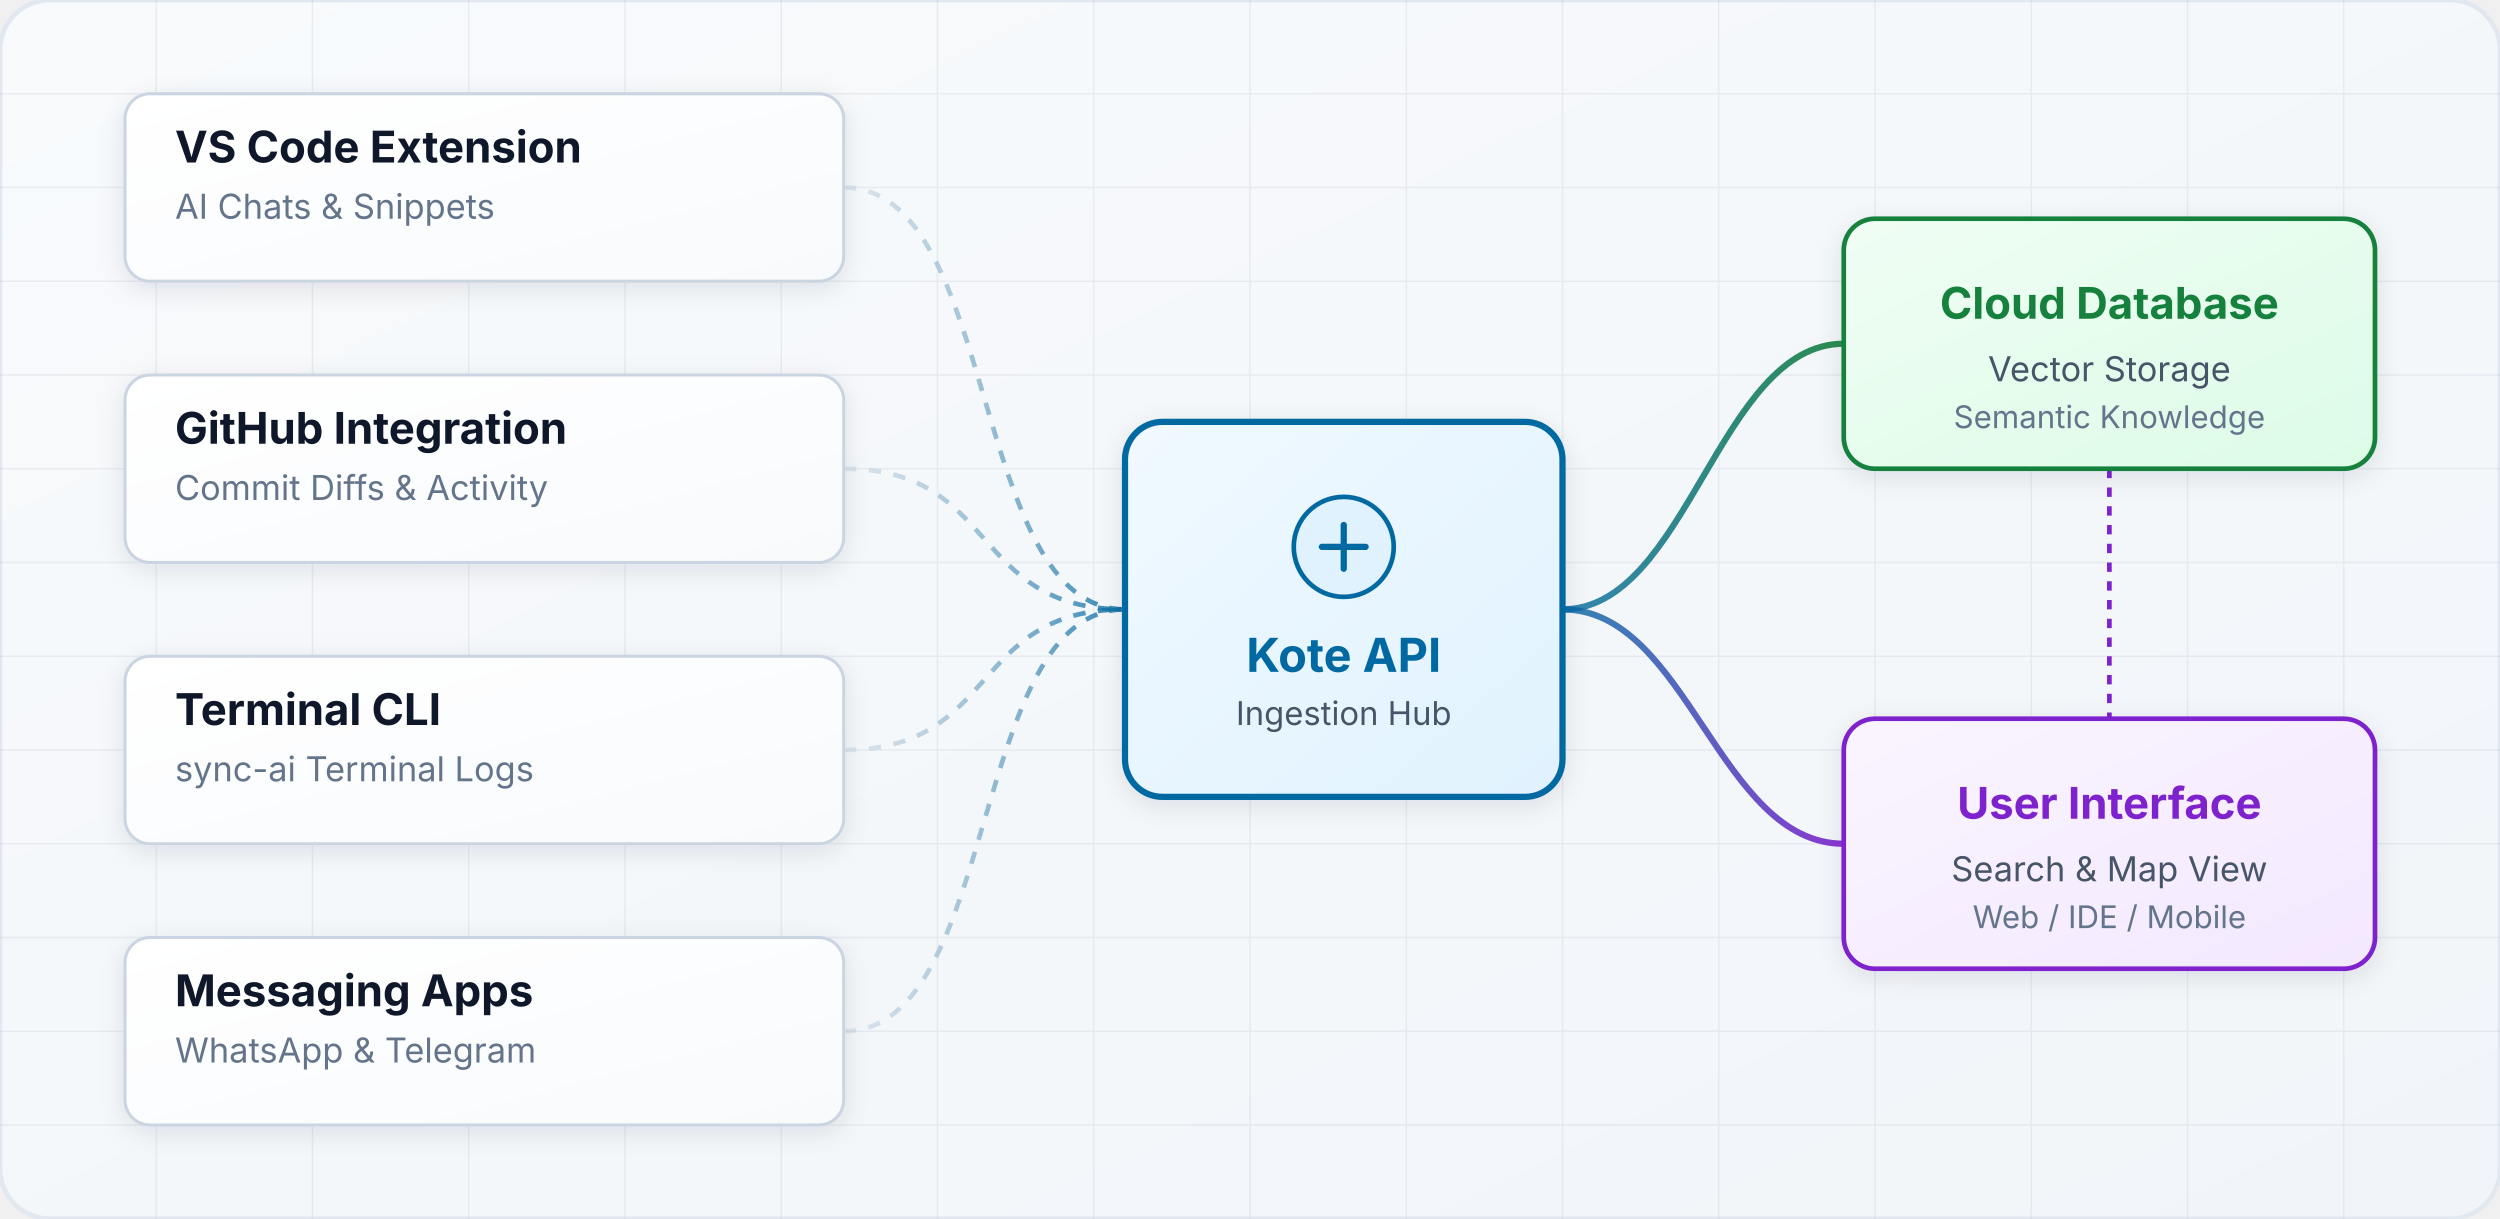
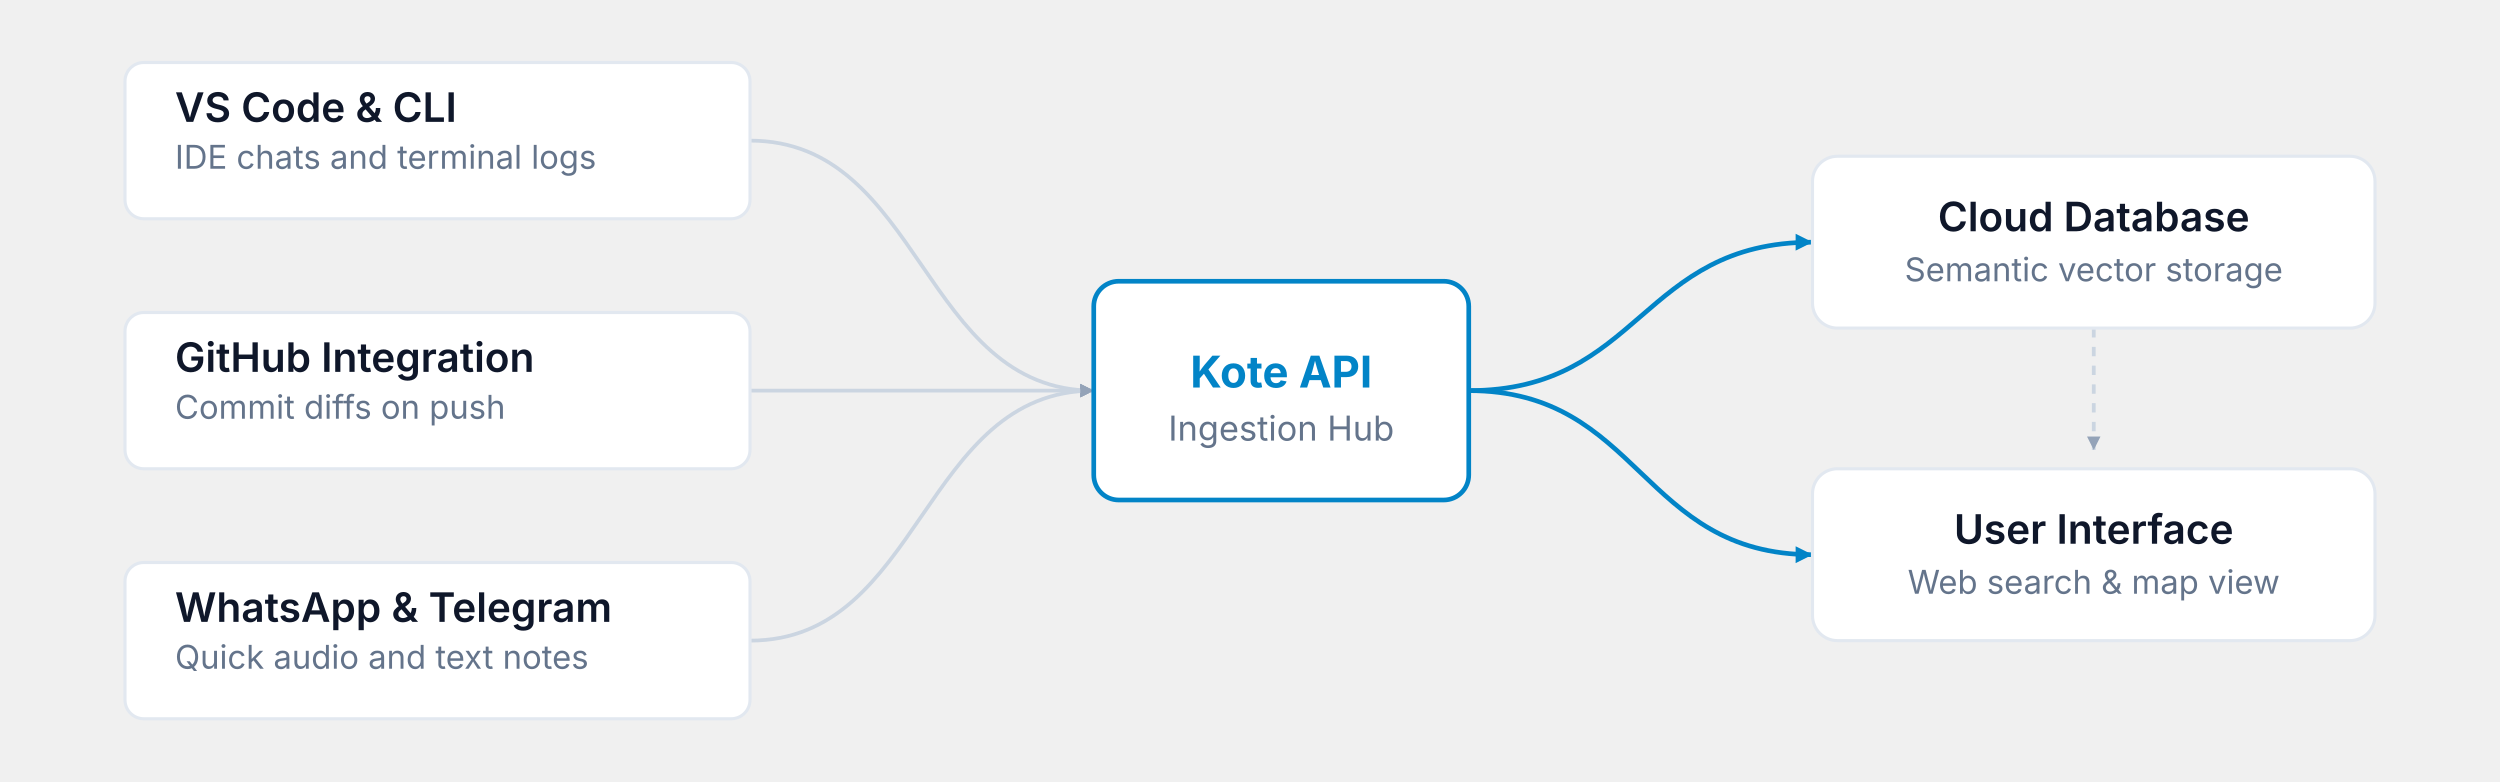
- <svg xmlns="http://www.w3.org/2000/svg" viewBox="0 0 800 390" width="100%" height="100%">
+ <svg xmlns="http://www.w3.org/2000/svg" viewBox="0 0 800 250" width="100%" height="100%">
  <defs>
-     <filter id="card-shadow" x="-10%" y="-10%" width="120%" height="125%" filterUnits="userSpaceOnUse">
-       <feDropShadow dx="0" dy="2" stdDeviation="4" flood-color="#0f172a" flood-opacity="0.1" />
-     </filter>
-     <linearGradient id="bg-grad" x1="0%" y1="0%" x2="100%" y2="100%">
-       <stop offset="0%" stop-color="#f8fafc" />
-       <stop offset="100%" stop-color="#f1f5f9" />
-     </linearGradient>
-     <linearGradient id="source-grad" x1="0%" y1="0%" x2="100%" y2="100%">
-       <stop offset="0%" stop-color="#ffffff" />
-       <stop offset="100%" stop-color="#f8fafc" />
-     </linearGradient>
-     <linearGradient id="api-grad" x1="0%" y1="0%" x2="100%" y2="100%">
-       <stop offset="0%" stop-color="#f0f9ff" />
-       <stop offset="100%" stop-color="#e0f2fe" />
-     </linearGradient>
-     <linearGradient id="db-grad" x1="0%" y1="0%" x2="100%" y2="100%">
-       <stop offset="0%" stop-color="#f0fdf4" />
-       <stop offset="100%" stop-color="#dcfce7" />
-     </linearGradient>
-     <linearGradient id="ui-grad" x1="0%" y1="0%" x2="100%" y2="100%">
-       <stop offset="0%" stop-color="#faf5ff" />
-       <stop offset="100%" stop-color="#f3e8ff" />
-     </linearGradient>
-     <linearGradient id="cyan-fade" x1="0%" y1="0%" x2="100%" y2="0%">
-       <stop offset="0%" stop-color="#cbd5e1" stop-opacity="0.5" />
-       <stop offset="100%" stop-color="#0369a1" stop-opacity="0.8" />
-     </linearGradient>
-     <linearGradient id="green-fade" x1="0%" y1="0%" x2="100%" y2="0%">
-       <stop offset="0%" stop-color="#0369a1" stop-opacity="0.8" />
-       <stop offset="100%" stop-color="#15803d" stop-opacity="0.9" />
-     </linearGradient>
-     <linearGradient id="purple-fade" x1="0%" y1="0%" x2="100%" y2="0%">
-       <stop offset="0%" stop-color="#0369a1" stop-opacity="0.8" />
-       <stop offset="100%" stop-color="#7e22ce" stop-opacity="0.9" />
-     </linearGradient>
+     <marker id="arrow-cyan" viewBox="0 0 10 10" refX="6" refY="5" markerWidth="6" markerHeight="6" orient="auto-start-reverse">
+       <path d="M 0 2 L 6 5 L 0 8 z" fill="#0284c7" />
+     </marker>
+     <marker id="arrow-gray" viewBox="0 0 10 10" refX="6" refY="5" markerWidth="6" markerHeight="6" orient="auto-start-reverse">
+       <path d="M 0 2 L 6 5 L 0 8 z" fill="#94a3b8" />
+     </marker>
  </defs>
-   <rect width="800" height="390" rx="16" fill="url(#bg-grad)" stroke="#e2e8f0" stroke-width="1.5" />
-   <g opacity="0.15">
-     <path d="M 0,30 L 800,30 M 0,60 L 800,60 M 0,90 L 800,90 M 0,120 L 800,120 M 0,150 L 800,150 M 0,180 L 800,180 M 0,210 L 800,210 M 0,240 L 800,240 M 0,270 L 800,270 M 0,300 L 800,300 M 0,330 L 800,330 M 0,360 L 800,360" stroke="#94a3b8" stroke-width="0.5" />
-     <path d="M 50,0 L 50,390 M 100,0 L 100,390 M 150,0 L 150,390 M 200,0 L 200,390 M 250,0 L 250,390 M 300,0 L 300,390 M 350,0 L 350,390 M 400,0 L 400,390 M 450,0 L 450,390 M 500,0 L 500,390 M 550,0 L 550,390 M 600,0 L 600,390 M 650,0 L 650,390 M 700,0 L 700,390 M 750,0 L 750,390" stroke="#94a3b8" stroke-width="0.5" />
+   <g fill="none" stroke="#cbd5e1" stroke-width="1.2">
+     <path d="M 240,45 C 295,45 295,125 350,125" marker-end="url(#arrow-gray)" />
+     <path d="M 240,125 L 350,125" marker-end="url(#arrow-gray)" />
+     <path d="M 240,205 C 295,205 295,125 350,125" marker-end="url(#arrow-gray)" />
  </g>
-   <g fill="none" stroke-width="1.5">
-     <path d="M 270,60 C 320,60 310,195 360,195" stroke="url(#cyan-fade)" stroke-dasharray="4 4" />
-     <path d="M 270,150 C 320,150 310,195 360,195" stroke="url(#cyan-fade)" stroke-dasharray="4 4" />
-     <path d="M 270,240 C 320,240 310,195 360,195" stroke="url(#cyan-fade)" stroke-dasharray="4 4" />
-     <path d="M 270,330 C 320,330 310,195 360,195" stroke="url(#cyan-fade)" stroke-dasharray="4 4" />
+   <g fill="none" stroke="#0284c7" stroke-width="1.5">
+     <path d="M 470,125 C 525,125 525,77.5 580,77.5" marker-end="url(#arrow-cyan)" />
+     <path d="M 470,125 C 525,125 525,177.5 580,177.5" marker-end="url(#arrow-cyan)" />
  </g>
-   <g fill="none" stroke-width="2">
-     <path d="M 500,195 C 540,195 550,110 590,110" stroke="url(#green-fade)" />
-     <path d="M 500,195 C 540,195 550,270 590,270" stroke="url(#purple-fade)" />
+   <path d="M 670,105 L 670,144" fill="none" stroke="#cbd5e1" stroke-width="1.2" stroke-dasharray="3 3" marker-end="url(#arrow-gray)" />
+   <g font-family="system-ui, -apple-system, sans-serif">
+     <rect x="40" y="20" width="200" height="50" rx="6" fill="#ffffff" stroke="#e2e8f0" stroke-width="1" />
+     <text x="56" y="39" font-size="13" font-weight="600" fill="#0f172a">VS Code &amp; CLI</text>
+     <text x="56" y="54" font-size="10.5" fill="#64748b">IDE chats and terminal logs</text>
+     <rect x="40" y="100" width="200" height="50" rx="6" fill="#ffffff" stroke="#e2e8f0" stroke-width="1" />
+     <text x="56" y="119" font-size="13" font-weight="600" fill="#0f172a">GitHub Integration</text>
+     <text x="56" y="134" font-size="10.5" fill="#64748b">Commit diffs on push</text>
+     <rect x="40" y="180" width="200" height="50" rx="6" fill="#ffffff" stroke="#e2e8f0" stroke-width="1" />
+     <text x="56" y="199" font-size="13" font-weight="600" fill="#0f172a">WhatsApp &amp; Telegram</text>
+     <text x="56" y="214" font-size="10.5" fill="#64748b">Quick audio and text notes</text>
  </g>
-   <path d="M 675,150 L 675,230" fill="none" stroke="#7e22ce" stroke-width="1.5" stroke-dasharray="3 3" />
  <g font-family="system-ui, -apple-system, sans-serif">
-     <rect x="40" y="30" width="230" height="60" rx="8" fill="url(#source-grad)" stroke="#cbd5e1" stroke-width="1" filter="url(#card-shadow)" />
-     <text x="56" y="52" font-size="14" font-weight="bold" fill="#0f172a">VS Code Extension</text>
-     <text x="56" y="70" font-size="11" fill="#64748b">AI Chats &amp; Snippets</text>
-     <rect x="40" y="120" width="230" height="60" rx="8" fill="url(#source-grad)" stroke="#cbd5e1" stroke-width="1" filter="url(#card-shadow)" />
-     <text x="56" y="142" font-size="14" font-weight="bold" fill="#0f172a">GitHub Integration</text>
-     <text x="56" y="160" font-size="11" fill="#64748b">Commit Diffs &amp; Activity</text>
-     <rect x="40" y="210" width="230" height="60" rx="8" fill="url(#source-grad)" stroke="#cbd5e1" stroke-width="1" filter="url(#card-shadow)" />
-     <text x="56" y="232" font-size="14" font-weight="bold" fill="#0f172a">Terminal CLI</text>
-     <text x="56" y="250" font-size="11" fill="#64748b">sync-ai Terminal Logs</text>
-     <rect x="40" y="300" width="230" height="60" rx="8" fill="url(#source-grad)" stroke="#cbd5e1" stroke-width="1" filter="url(#card-shadow)" />
-     <text x="56" y="322" font-size="14" font-weight="bold" fill="#0f172a">Messaging Apps</text>
-     <text x="56" y="340" font-size="11" fill="#64748b">WhatsApp &amp; Telegram</text>
+     <rect x="350" y="90" width="120" height="70" rx="8" fill="#ffffff" stroke="#0284c7" stroke-width="1.5" />
+     <text x="410" y="124" font-size="14" font-weight="bold" fill="#0284c7" text-anchor="middle">Kote API</text>
+     <text x="410" y="141" font-size="11" fill="#64748b" text-anchor="middle">Ingestion Hub</text>
  </g>
-   <g font-family="system-ui, -apple-system, sans-serif" filter="url(#card-shadow)">
-     <rect x="360" y="135" width="140" height="120" rx="12" fill="url(#api-grad)" stroke="#0369a1" stroke-width="2" />
-     <circle cx="430" cy="175" r="16" fill="#e0f2fe" stroke="#0369a1" stroke-width="1.5" />
-     <path d="M 423,175 L 437,175 M 430,168 L 430,182" stroke="#0369a1" stroke-width="2" stroke-linecap="round" />
-     <text x="430" y="215" font-size="15" font-weight="bold" fill="#0369a1" text-anchor="middle">Kote API</text>
-     <text x="430" y="232" font-size="10.5" fill="#475569" text-anchor="middle">Ingestion Hub</text>
-   </g>
-   <g font-family="system-ui, -apple-system, sans-serif" filter="url(#card-shadow)">
-     <rect x="590" y="70" width="170" height="80" rx="10" fill="url(#db-grad)" stroke="#15803d" stroke-width="1.5" />
-     <text x="675" y="102" font-size="14" font-weight="bold" fill="#15803d" text-anchor="middle">Cloud Database</text>
-     <text x="675" y="122" font-size="11" fill="#475569" text-anchor="middle">Vector Storage</text>
-     <text x="675" y="137" font-size="10" fill="#64748b" text-anchor="middle">Semantic Knowledge</text>
-     <rect x="590" y="230" width="170" height="80" rx="10" fill="url(#ui-grad)" stroke="#7e22ce" stroke-width="1.5" />
-     <text x="675" y="262" font-size="14" font-weight="bold" fill="#7e22ce" text-anchor="middle">User Interface</text>
-     <text x="675" y="282" font-size="11" fill="#475569" text-anchor="middle">Search &amp; Map View</text>
-     <text x="675" y="297" font-size="10" fill="#64748b" text-anchor="middle">Web / IDE / Mobile</text>
+   <g font-family="system-ui, -apple-system, sans-serif">
+     <rect x="580" y="50" width="180" height="55" rx="8" fill="#ffffff" stroke="#e2e8f0" stroke-width="1" />
+     <text x="670" y="74" font-size="13" font-weight="600" fill="#0f172a" text-anchor="middle">Cloud Database</text>
+     <text x="670" y="90" font-size="10.5" fill="#64748b" text-anchor="middle">Semantic vector storage</text>
+     <rect x="580" y="150" width="180" height="55" rx="8" fill="#ffffff" stroke="#e2e8f0" stroke-width="1" />
+     <text x="670" y="174" font-size="13" font-weight="600" fill="#0f172a" text-anchor="middle">User Interface</text>
+     <text x="670" y="190" font-size="10.5" fill="#64748b" text-anchor="middle">Web search &amp; map view</text>
  </g>
</svg>
